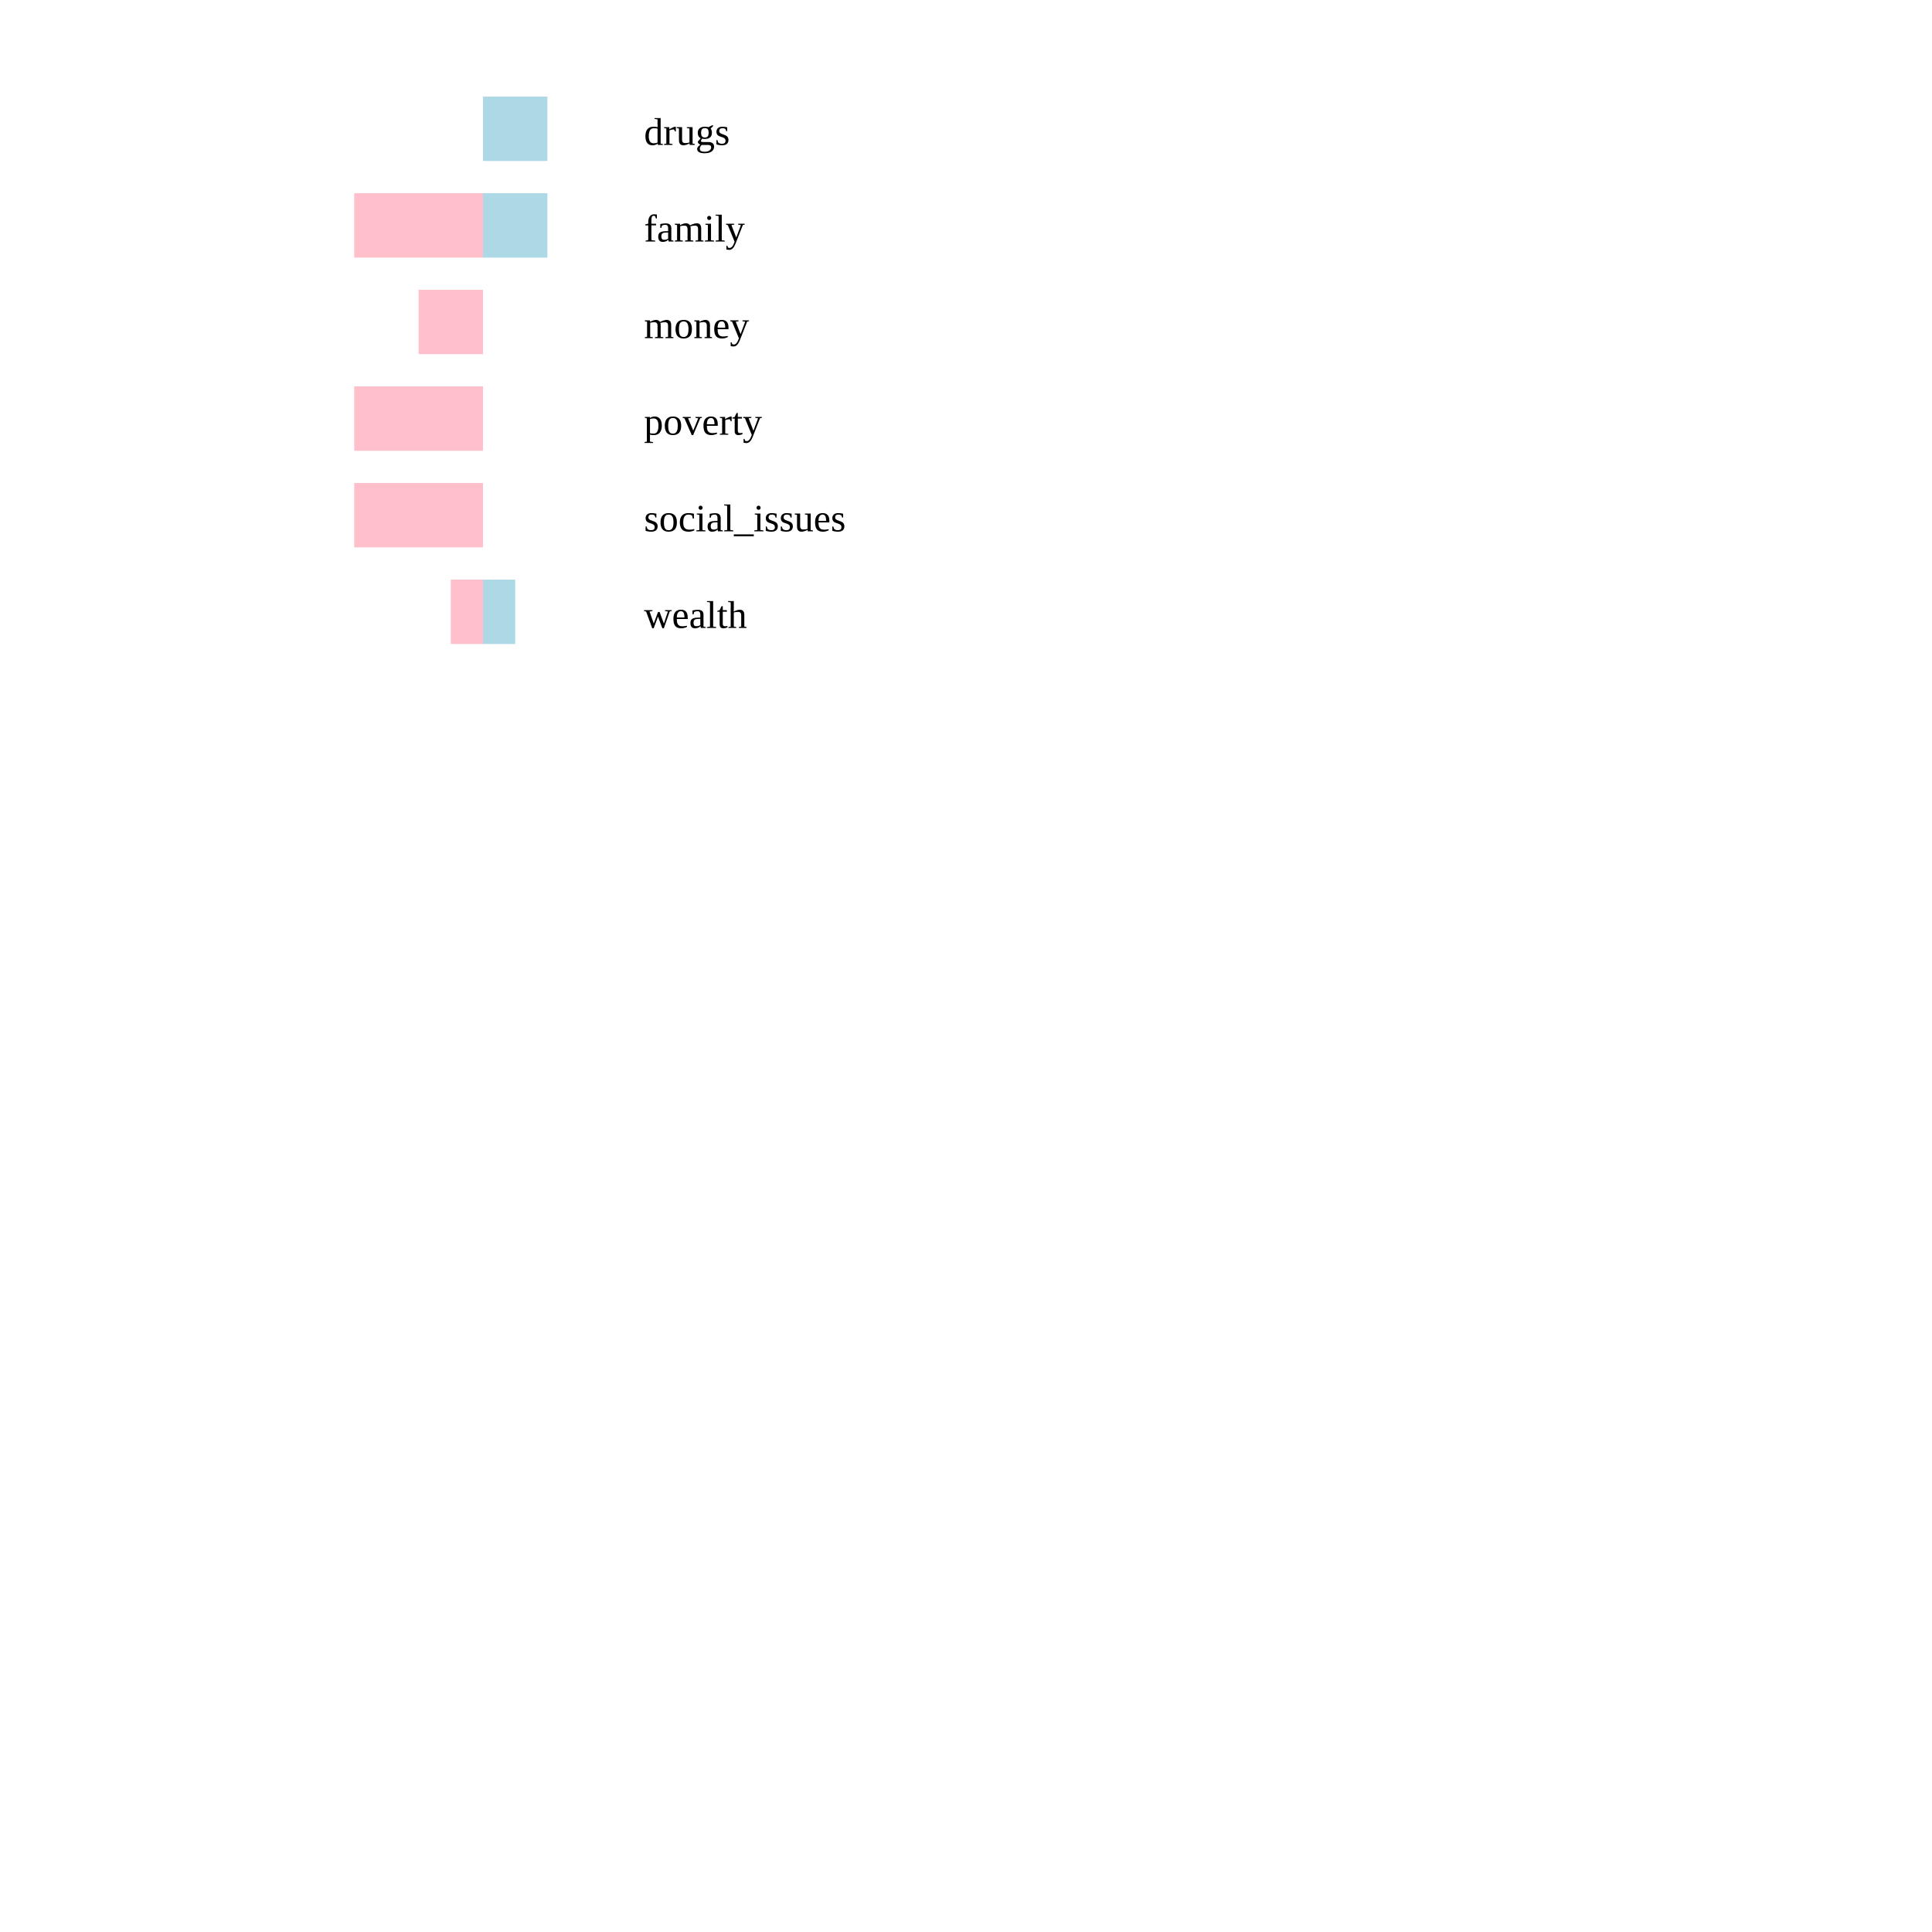
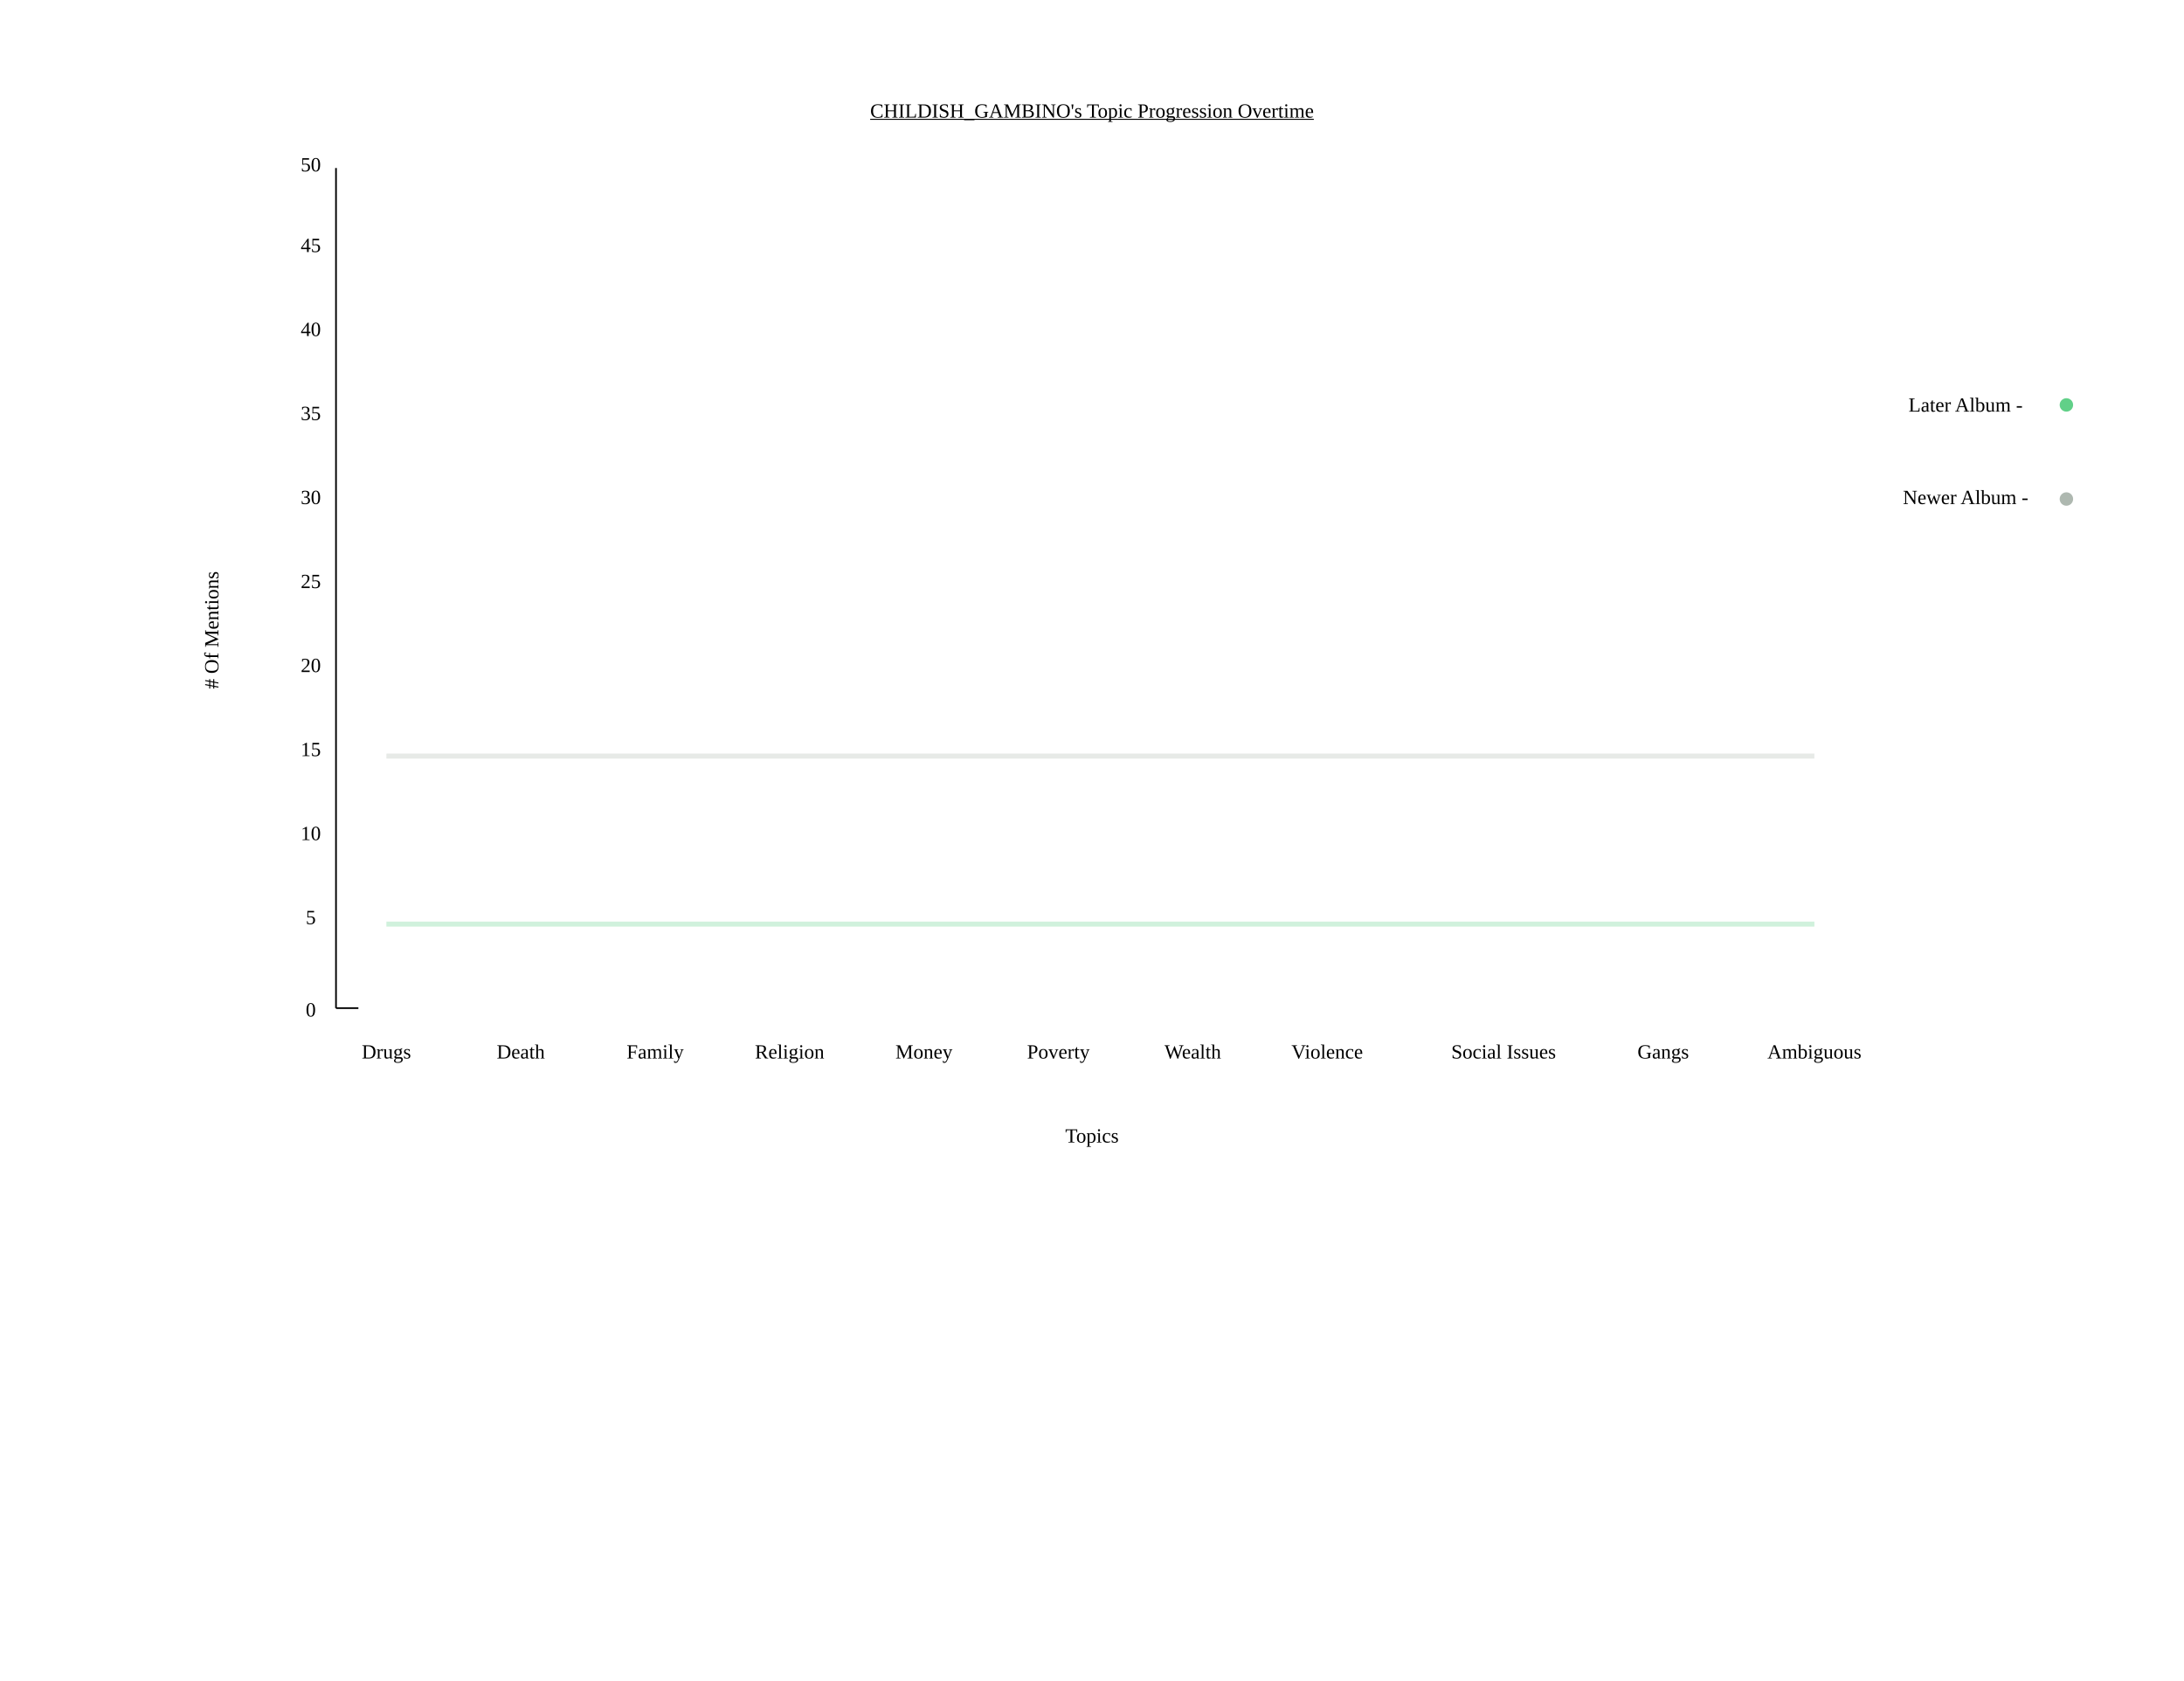
- <svg xmlns="http://www.w3.org/2000/svg" width="600" height="600">
-   <g transform="translate(150, 0)">
-     <rect x="-0" y="30" height="20" width="0" fill="pink" />
-     <rect x="0" y="30" height="20" width="20" fill="lightblue" />
-     <text x="50" y="45">drugs</text>
-     <rect x="-40" y="60" height="20" width="40" fill="pink" />
-     <rect x="0" y="60" height="20" width="20" fill="lightblue" />
-     <text x="50" y="75">family</text>
-     <rect x="-20" y="90" height="20" width="20" fill="pink" />
-     <rect x="0" y="90" height="20" width="0" fill="lightblue" />
-     <text x="50" y="105">money</text>
-     <rect x="-40" y="120" height="20" width="40" fill="pink" />
-     <rect x="0" y="120" height="20" width="0" fill="lightblue" />
-     <text x="50" y="135">poverty</text>
-     <rect x="-40" y="150" height="20" width="40" fill="pink" />
-     <rect x="0" y="150" height="20" width="0" fill="lightblue" />
-     <text x="50" y="165">social_issues</text>
-     <rect x="-10" y="180" height="20" width="10" fill="pink" />
-     <rect x="0" y="180" height="20" width="10" fill="lightblue" />
-     <text x="50" y="195">wealth</text>
+ <svg xmlns="http://www.w3.org/2000/svg" width="1300" height="1000">
+   <g transform="translate(200, 600)">
+     <polyline fill="none" stroke="#aeb8b0" stroke-width="3" opacity="0.3" points="                                     30, -150                                     110, -150                                     190,-150                                     270,-150                                     350,-150                                     430,-150                                     510,-150                                     590,-150                                     695,-150                                     790,-150                                     880,-150" />
+     <polyline fill="none" stroke="#61D088" stroke-width="3" opacity="0.3" points="                                     30, -50                                     110, -50                                     190,-50                                     270,-50                                     350,-50                                     430,-50                                     510,-50                                     590,-50                                     695,-50                                     790,-50                                     880,-50" />
+     <line x1="0" x2="13.333" y1="0" y2="0" stroke="black" />
+     <line x1="0" x2="0" y1="0" y2="-500" stroke="black" />
+     <text x="450" y="-530" text-anchor="middle" text-decoration="underline">CHILDISH_GAMBINO's Topic Progression Overtime</text>
+     <text x="450" y="80" text-anchor="middle">Topics</text>
+     <text x="200" y="50" transform=" translate(-120,10) rotate(270)"># Of
+                         Mentions</text>
+     <text x="30" y="30" text-anchor="middle">Drugs</text>
+     <text x="110" y="30" text-anchor="middle">Death</text>
+     <text x="190" y="30" text-anchor="middle">Family</text>
+     <text x="270" y="30" text-anchor="middle">Religion</text>
+     <text x="350" y="30" text-anchor="middle">Money</text>
+     <text x="430" y="30" text-anchor="middle">Poverty</text>
+     <text x="510" y="30" text-anchor="middle">Wealth</text>
+     <text x="590" y="30" text-anchor="middle">Violence</text>
+     <text x="695" y="30" text-anchor="middle">Social Issues</text>
+     <text x="790" y="30" text-anchor="middle">Gangs</text>
+     <text x="880" y="30" text-anchor="middle">Ambiguous</text>
+     <text x="-15" y="5" text-anchor="middle">0</text>
+     <text x="-15" y="-50" text-anchor="middle">5</text>
+     <text x="-15" y="-100" text-anchor="middle">10</text>
+     <text x="-15" y="-150" text-anchor="middle">15</text>
+     <text x="-15" y="-200" text-anchor="middle">20</text>
+     <text x="-15" y="-250" text-anchor="middle">25</text>
+     <text x="-15" y="-300" text-anchor="middle">30</text>
+     <text x="-15" y="-350" text-anchor="middle">35</text>
+     <text x="-15" y="-400" text-anchor="middle">40</text>
+     <text x="-15" y="-450" text-anchor="middle">45</text>
+     <text x="-15" y="-498" text-anchor="middle">50</text>
+     <text x="970" y="-355" text-anchor="middle" font-size="12">Later Album
+                         -</text>
+     <text x="970" y="-300" text-anchor="middle" font-size="12">Newer Album
+                         -</text>
+     <circle cx="1030" cy="-359" r="4" fill="#61D088" />
+     <circle cx="1030" cy="-303" r="4" fill="#aeb8b0" />
  </g>
</svg>
